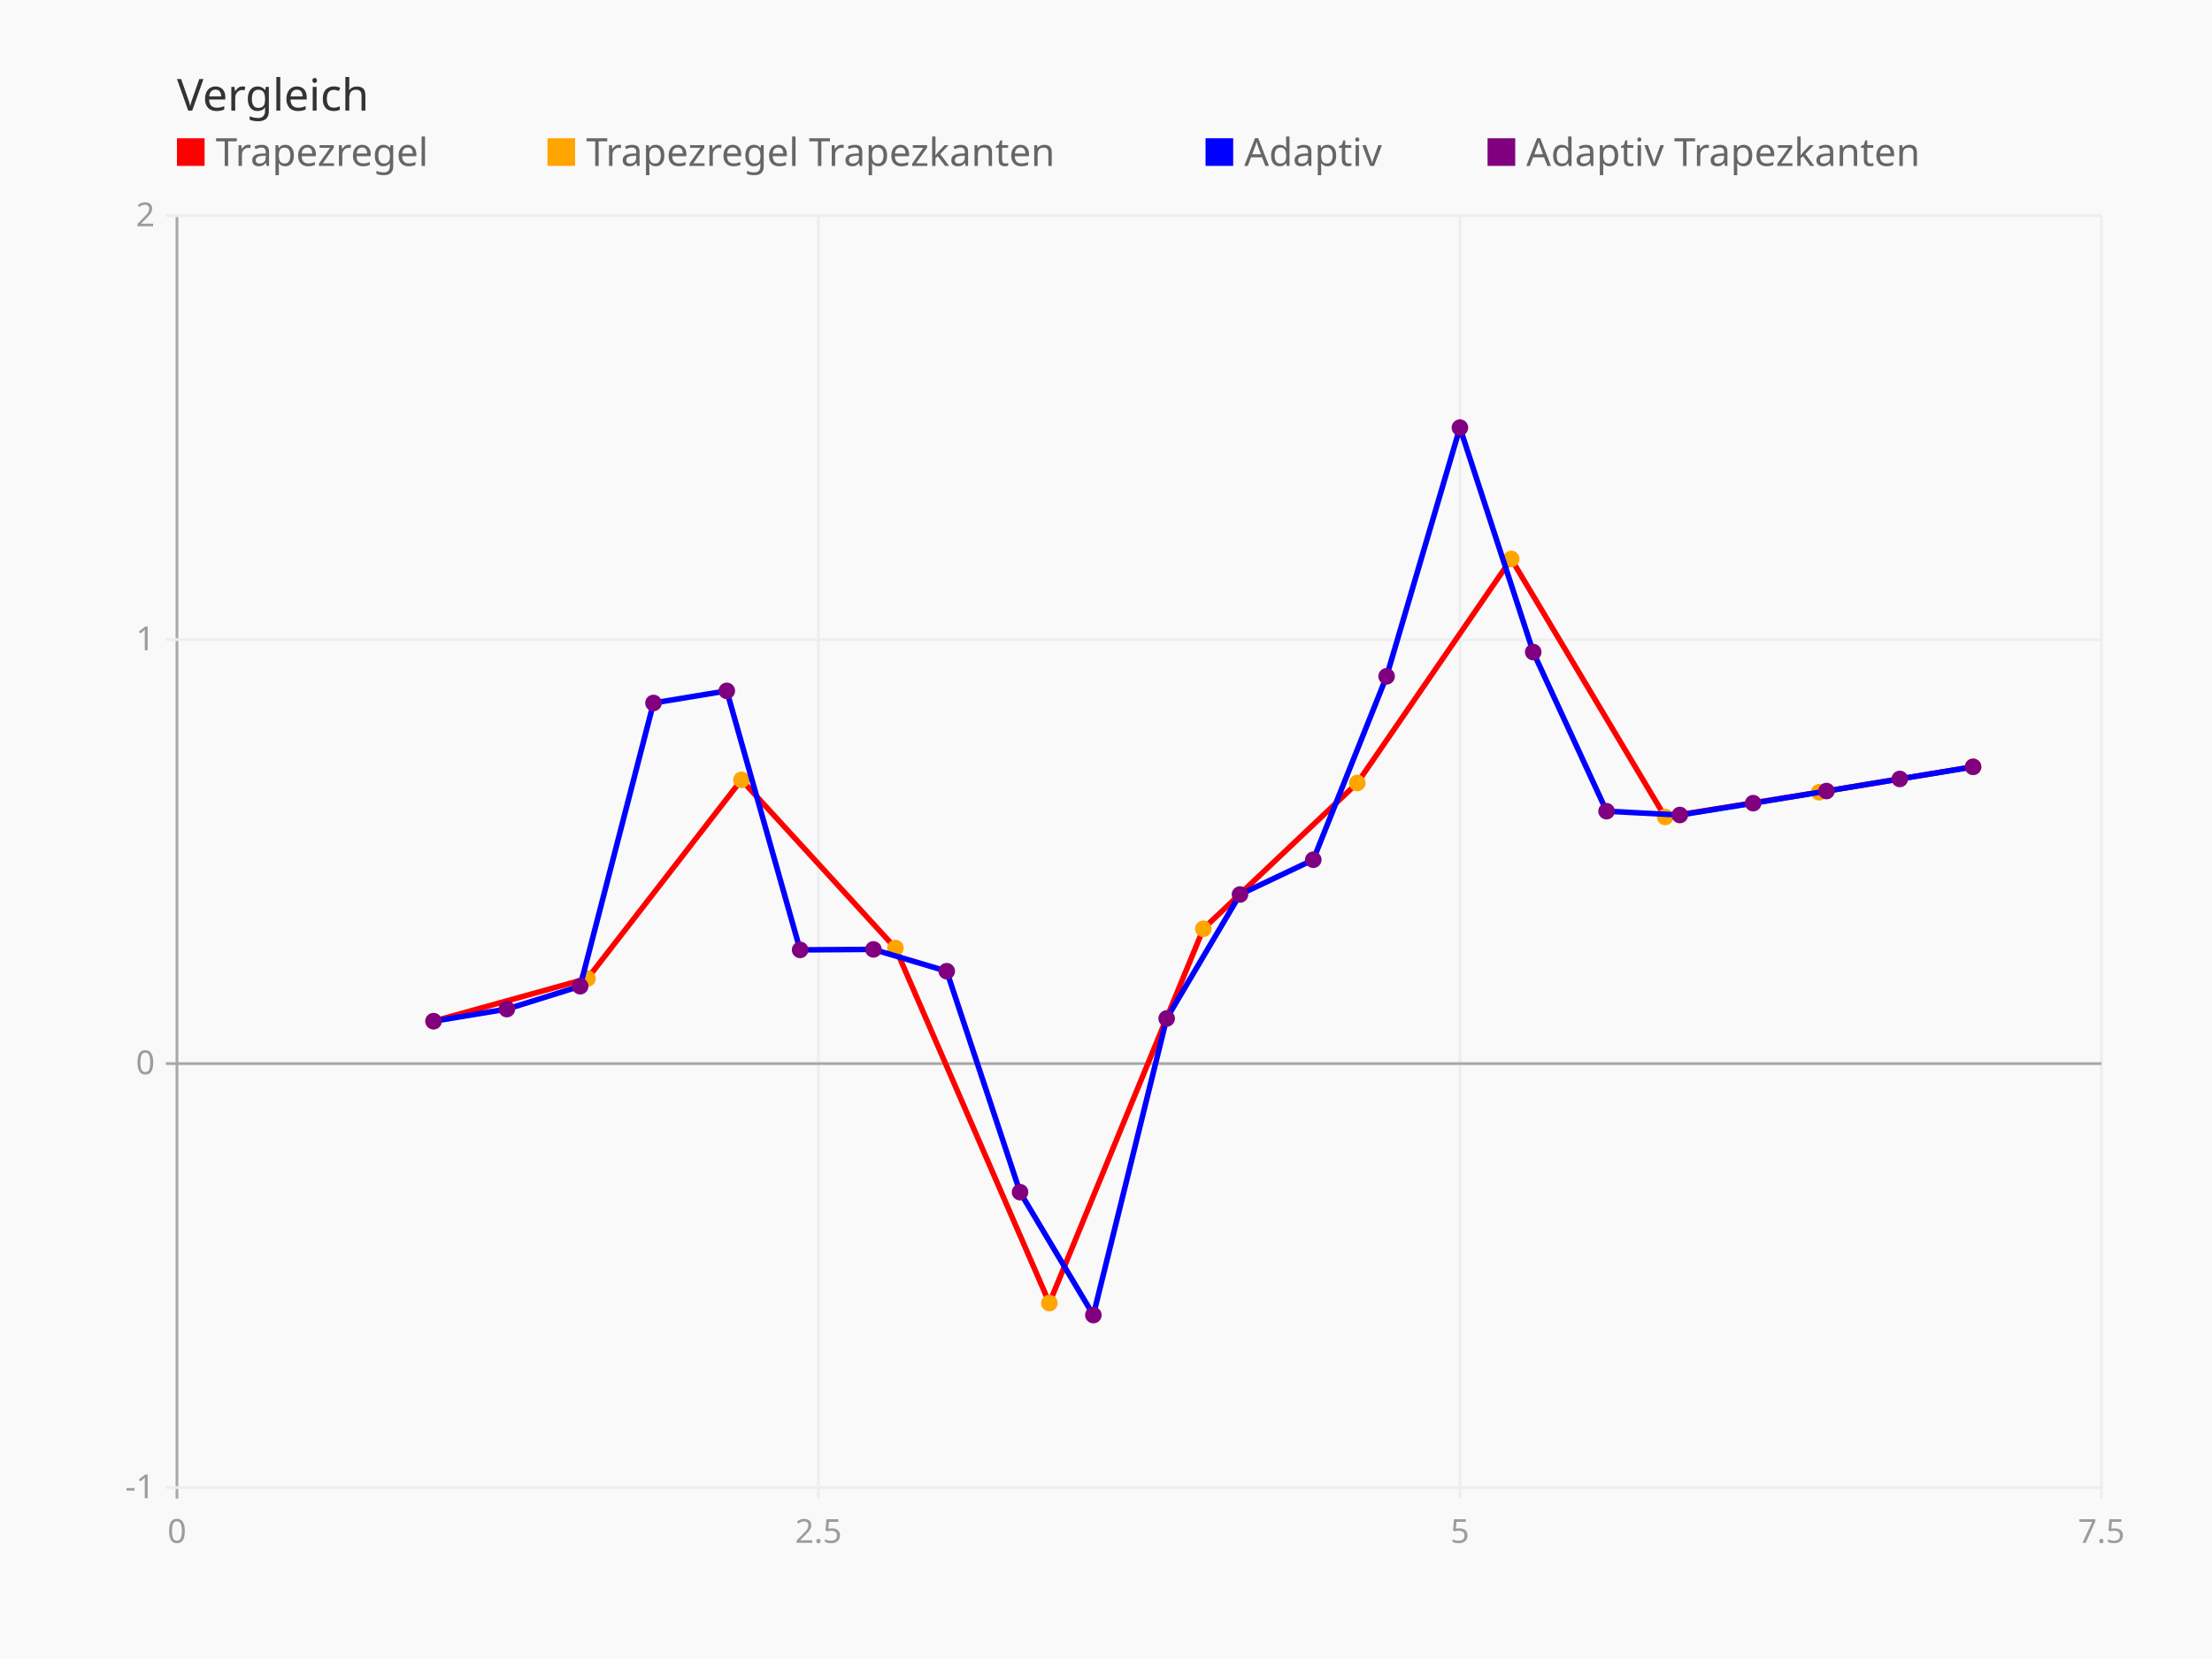
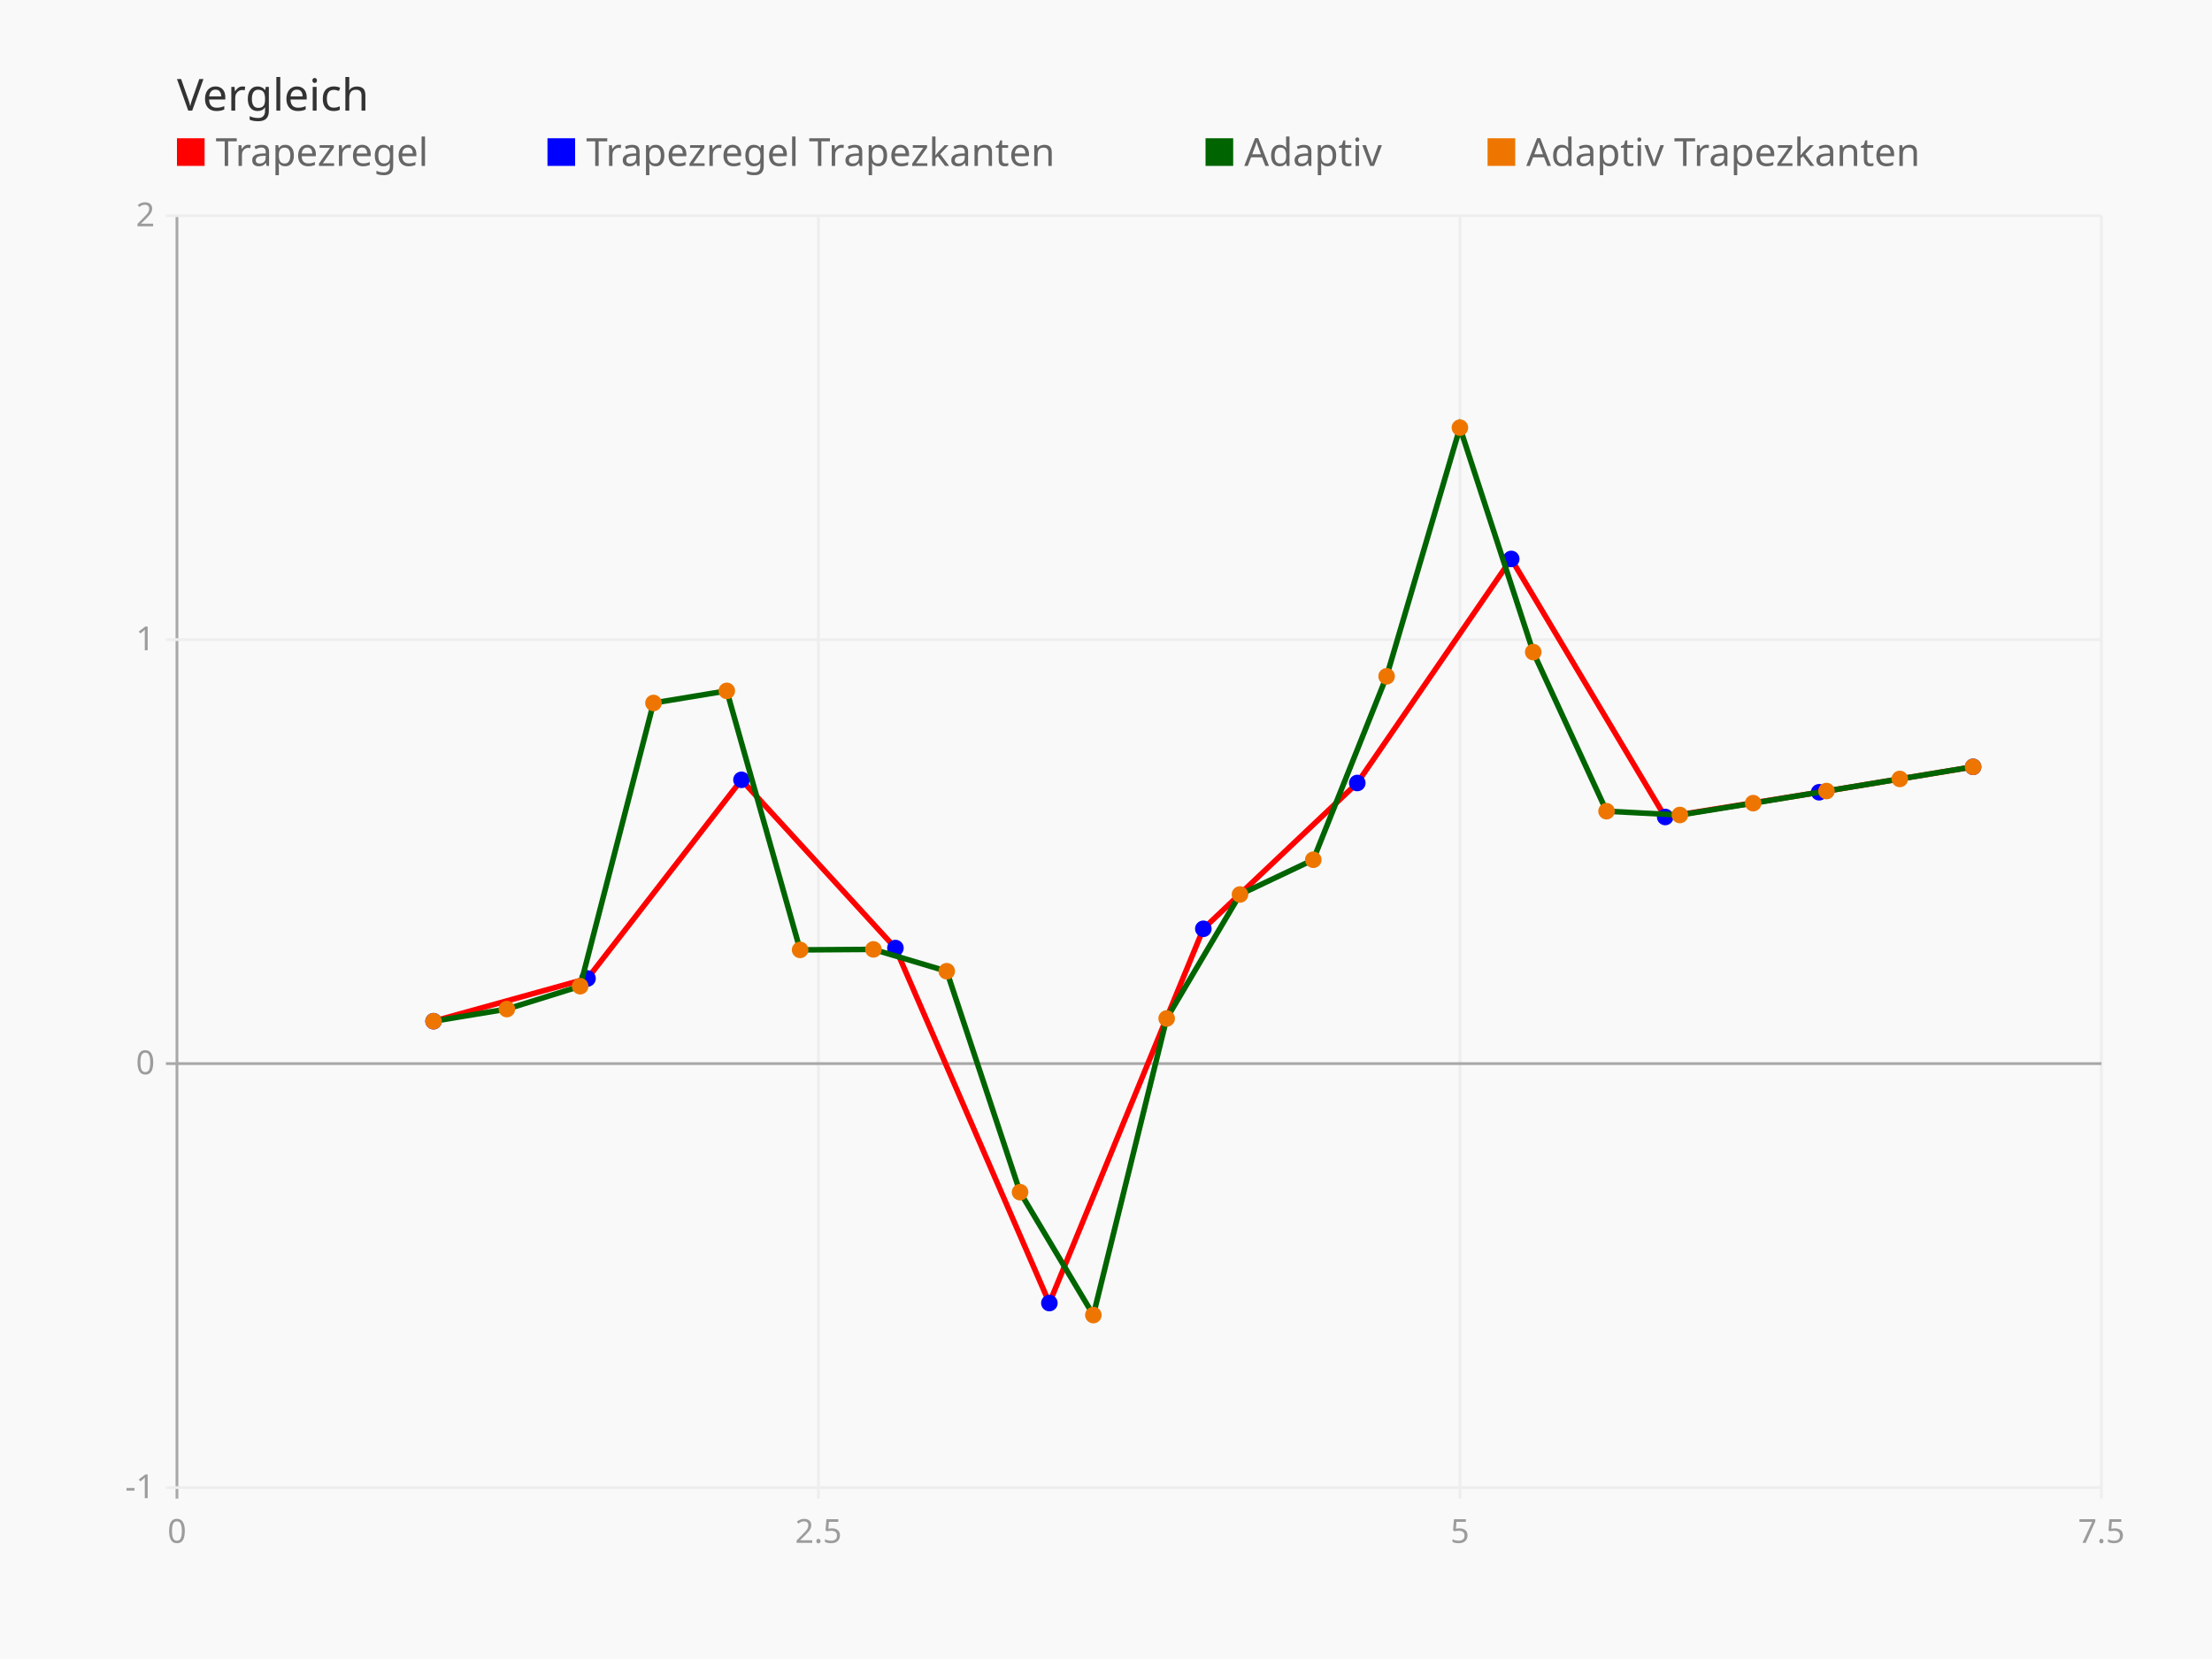
<svg xmlns="http://www.w3.org/2000/svg" height="600" version="1.1" width="800">
  <g>
    <rect fill="#f9f9f9" height="600" width="800" x="0" y="0" />
    <g transform="translate(40 40)">
      <g transform="translate(24 0)">
        <text fill="#333" font-family="Monaco" font-size="16" x="0" y="0">Vergleich</text>
        <g transform="translate(0 20)">
          <g transform="translate(0 0)">
            <rect fill="#FF0000" height="10" width="10" x="0" y="-10" />
            <text fill="#666" font-family="Monaco" font-size="14" x="14" y="0">Trapezregel</text>
          </g>
          <g transform="translate(134 0)">
-             <rect fill="#FFA500" height="10" width="10" x="0" y="-10" />
+             <rect fill="#0000FF" height="10" width="10" x="0" y="-10" />
            <text fill="#666" font-family="Monaco" font-size="14" x="14" y="0">Trapezregel Trapezkanten</text>
          </g>
          <g transform="translate(372 0)">
-             <rect fill="#0000FF" height="10" width="10" x="0" y="-10" />
+             <rect fill="#006400" height="10" width="10" x="0" y="-10" />
            <text fill="#666" font-family="Monaco" font-size="14" x="14" y="0">Adaptiv</text>
          </g>
          <g transform="translate(474 0)">
-             <rect fill="#800080" height="10" width="10" x="0" y="-10" />
+             <rect fill="#EE7600" height="10" width="10" x="0" y="-10" />
            <text fill="#666" font-family="Monaco" font-size="14" x="14" y="0">Adaptiv Trapezkanten</text>
          </g>
        </g>
      </g>
      <g transform="translate(0 38)">
        <g transform="translate(24 0)">
          <g class="axis bottom">
            <g class="tick">
              <line stroke="#eee" stroke-width="1" x1="232" x2="232" y1="0" y2="464.0" />
              <text dy="1em" fill="#9c9c9c" font-family="Monaco" text-anchor="middle" x="232" y="468.0">2.5</text>
            </g>
            <g class="tick">
              <line stroke="#eee" stroke-width="1" x1="464" x2="464" y1="0" y2="464.0" />
              <text dy="1em" fill="#9c9c9c" font-family="Monaco" text-anchor="middle" x="464" y="468.0">5</text>
            </g>
            <g class="tick">
              <line stroke="#eee" stroke-width="1" x1="696" x2="696" y1="0" y2="464.0" />
              <text dy="1em" fill="#9c9c9c" font-family="Monaco" text-anchor="middle" x="696" y="468.0">7.5</text>
            </g>
            <g class="tick">
              <line stroke="#a8a8a8" stroke-width="1" x1="0" x2="0" y1="0" y2="464.0" />
              <text dy="1em" fill="#9c9c9c" font-family="Monaco" text-anchor="middle" x="0" y="468.0">0</text>
            </g>
          </g>
          <g class="axis left">
            <g class="tick">
              <line stroke="#eee" stroke-width="1" x1="-4" x2="696.0" y1="460" y2="460" />
              <text dy="0.32em" fill="#9c9c9c" font-family="Monaco" text-anchor="end" x="-8" y="460">-1</text>
            </g>
            <g class="tick">
              <line stroke="#eee" stroke-width="1" x1="-4" x2="696.0" y1="153.333" y2="153.333" />
              <text dy="0.32em" fill="#9c9c9c" font-family="Monaco" text-anchor="end" x="-8" y="153.333">1</text>
            </g>
            <g class="tick">
              <line stroke="#eee" stroke-width="1" x1="-4" x2="696.0" y1="0" y2="0" />
              <text dy="0.32em" fill="#9c9c9c" font-family="Monaco" text-anchor="end" x="-8" y="0">2</text>
            </g>
            <g class="tick">
              <line stroke="#a8a8a8" stroke-width="1" x1="-4" x2="696.0" y1="306.667" y2="306.667" />
              <text dy="0.32em" fill="#9c9c9c" font-family="Monaco" text-anchor="end" x="-8" y="306.667">0</text>
            </g>
          </g>
          <g>
            <g class="series lines">
              <path d="M 92.8 291.333 L 148.48 275.883 L 204.16 204.036 L 259.84 264.875 L 315.52 393.275 L 371.2 257.913 L 426.88 205.177 L 482.56 124.151 L 538.24 217.479 L 593.92 208.533 L 649.6 199.333" fill="none" stroke="#FF0000" stroke-width="2" />
            </g>
            <g class="series dots">
-               <circle cx="92.8" cy="291.333" fill="#FFA500" r="3" />
-               <circle cx="148.48" cy="275.883" fill="#FFA500" r="3" />
-               <circle cx="204.16" cy="204.036" fill="#FFA500" r="3" />
-               <circle cx="259.84" cy="264.875" fill="#FFA500" r="3" />
-               <circle cx="315.52" cy="393.275" fill="#FFA500" r="3" />
-               <circle cx="371.2" cy="257.913" fill="#FFA500" r="3" />
-               <circle cx="426.88" cy="205.177" fill="#FFA500" r="3" />
-               <circle cx="482.56" cy="124.151" fill="#FFA500" r="3" />
-               <circle cx="538.24" cy="217.479" fill="#FFA500" r="3" />
-               <circle cx="593.92" cy="208.533" fill="#FFA500" r="3" />
-               <circle cx="649.6" cy="199.333" fill="#FFA500" r="3" />
+               <circle cx="92.8" cy="291.333" fill="#0000FF" r="3" />
+               <circle cx="148.48" cy="275.883" fill="#0000FF" r="3" />
+               <circle cx="204.16" cy="204.036" fill="#0000FF" r="3" />
+               <circle cx="259.84" cy="264.875" fill="#0000FF" r="3" />
+               <circle cx="315.52" cy="393.275" fill="#0000FF" r="3" />
+               <circle cx="371.2" cy="257.913" fill="#0000FF" r="3" />
+               <circle cx="426.88" cy="205.177" fill="#0000FF" r="3" />
+               <circle cx="482.56" cy="124.151" fill="#0000FF" r="3" />
+               <circle cx="538.24" cy="217.479" fill="#0000FF" r="3" />
+               <circle cx="593.92" cy="208.533" fill="#0000FF" r="3" />
+               <circle cx="649.6" cy="199.333" fill="#0000FF" r="3" />
            </g>
            <g class="series lines">
-               <path d="M 92.8 291.333 L 119.314 286.947 L 145.829 278.679 L 172.343 176.244 L 198.857 171.863 L 225.371 265.537 L 251.886 265.361 L 278.4 273.253 L 304.914 353.162 L 331.429 397.611 L 357.943 290.348 L 384.457 245.504 L 410.971 232.934 L 437.486 166.6 L 464 76.667 L 490.514 157.838 L 517.029 215.383 L 543.543 216.758 L 570.057 212.476 L 596.571 208.095 L 623.086 203.714 L 649.6 199.333" fill="none" stroke="#0000FF" stroke-width="2" />
+               <path d="M 92.8 291.333 L 119.314 286.947 L 145.829 278.679 L 172.343 176.244 L 198.857 171.863 L 225.371 265.537 L 251.886 265.361 L 278.4 273.253 L 304.914 353.162 L 331.429 397.611 L 357.943 290.348 L 384.457 245.504 L 410.971 232.934 L 437.486 166.6 L 464 76.667 L 490.514 157.838 L 517.029 215.383 L 543.543 216.758 L 570.057 212.476 L 596.571 208.095 L 623.086 203.714 L 649.6 199.333" fill="none" stroke="#006400" stroke-width="2" />
            </g>
            <g class="series dots">
-               <circle cx="92.8" cy="291.333" fill="#800080" r="3" />
-               <circle cx="119.314" cy="286.947" fill="#800080" r="3" />
-               <circle cx="145.829" cy="278.679" fill="#800080" r="3" />
-               <circle cx="172.343" cy="176.244" fill="#800080" r="3" />
-               <circle cx="198.857" cy="171.863" fill="#800080" r="3" />
-               <circle cx="225.371" cy="265.537" fill="#800080" r="3" />
-               <circle cx="251.886" cy="265.361" fill="#800080" r="3" />
-               <circle cx="278.4" cy="273.253" fill="#800080" r="3" />
-               <circle cx="304.914" cy="353.162" fill="#800080" r="3" />
-               <circle cx="331.429" cy="397.611" fill="#800080" r="3" />
-               <circle cx="357.943" cy="290.348" fill="#800080" r="3" />
-               <circle cx="384.457" cy="245.504" fill="#800080" r="3" />
-               <circle cx="410.971" cy="232.934" fill="#800080" r="3" />
-               <circle cx="437.486" cy="166.6" fill="#800080" r="3" />
-               <circle cx="464" cy="76.667" fill="#800080" r="3" />
-               <circle cx="490.514" cy="157.838" fill="#800080" r="3" />
-               <circle cx="517.029" cy="215.383" fill="#800080" r="3" />
-               <circle cx="543.543" cy="216.758" fill="#800080" r="3" />
-               <circle cx="570.057" cy="212.476" fill="#800080" r="3" />
-               <circle cx="596.571" cy="208.095" fill="#800080" r="3" />
-               <circle cx="623.086" cy="203.714" fill="#800080" r="3" />
-               <circle cx="649.6" cy="199.333" fill="#800080" r="3" />
+               <circle cx="92.8" cy="291.333" fill="#EE7600" r="3" />
+               <circle cx="119.314" cy="286.947" fill="#EE7600" r="3" />
+               <circle cx="145.829" cy="278.679" fill="#EE7600" r="3" />
+               <circle cx="172.343" cy="176.244" fill="#EE7600" r="3" />
+               <circle cx="198.857" cy="171.863" fill="#EE7600" r="3" />
+               <circle cx="225.371" cy="265.537" fill="#EE7600" r="3" />
+               <circle cx="251.886" cy="265.361" fill="#EE7600" r="3" />
+               <circle cx="278.4" cy="273.253" fill="#EE7600" r="3" />
+               <circle cx="304.914" cy="353.162" fill="#EE7600" r="3" />
+               <circle cx="331.429" cy="397.611" fill="#EE7600" r="3" />
+               <circle cx="357.943" cy="290.348" fill="#EE7600" r="3" />
+               <circle cx="384.457" cy="245.504" fill="#EE7600" r="3" />
+               <circle cx="410.971" cy="232.934" fill="#EE7600" r="3" />
+               <circle cx="437.486" cy="166.6" fill="#EE7600" r="3" />
+               <circle cx="464" cy="76.667" fill="#EE7600" r="3" />
+               <circle cx="490.514" cy="157.838" fill="#EE7600" r="3" />
+               <circle cx="517.029" cy="215.383" fill="#EE7600" r="3" />
+               <circle cx="543.543" cy="216.758" fill="#EE7600" r="3" />
+               <circle cx="570.057" cy="212.476" fill="#EE7600" r="3" />
+               <circle cx="596.571" cy="208.095" fill="#EE7600" r="3" />
+               <circle cx="623.086" cy="203.714" fill="#EE7600" r="3" />
+               <circle cx="649.6" cy="199.333" fill="#EE7600" r="3" />
            </g>
          </g>
        </g>
      </g>
    </g>
  </g>
</svg>
